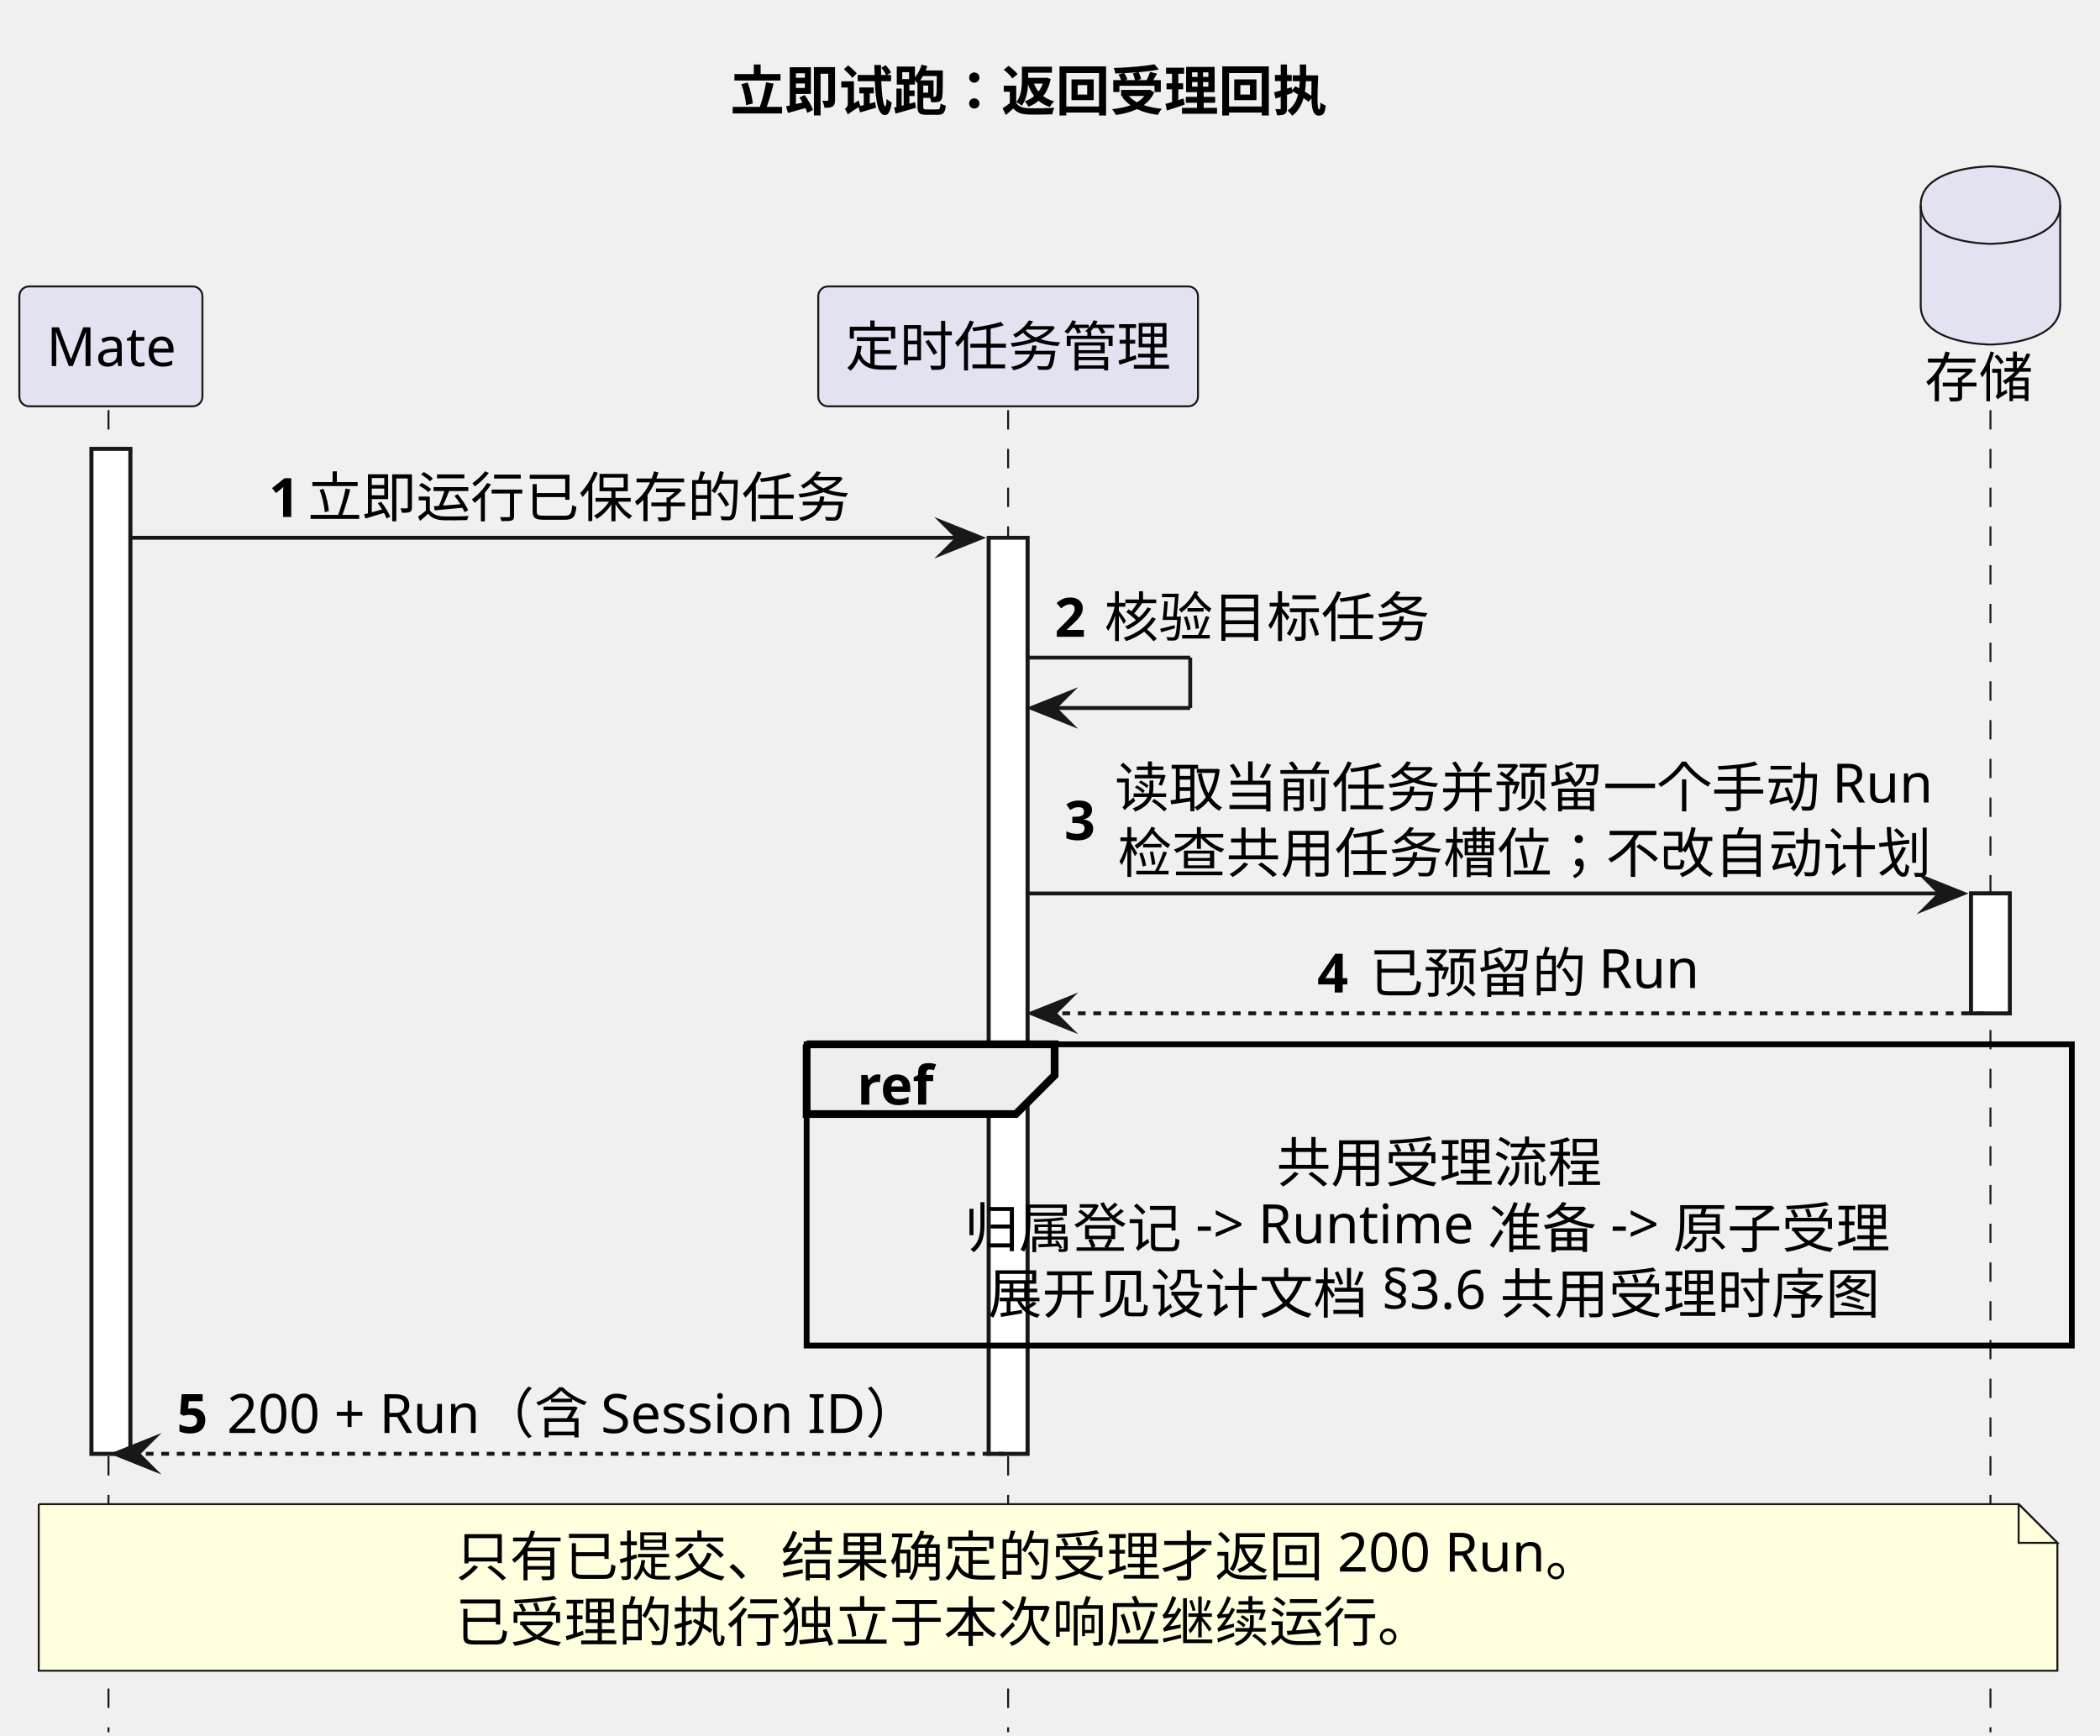
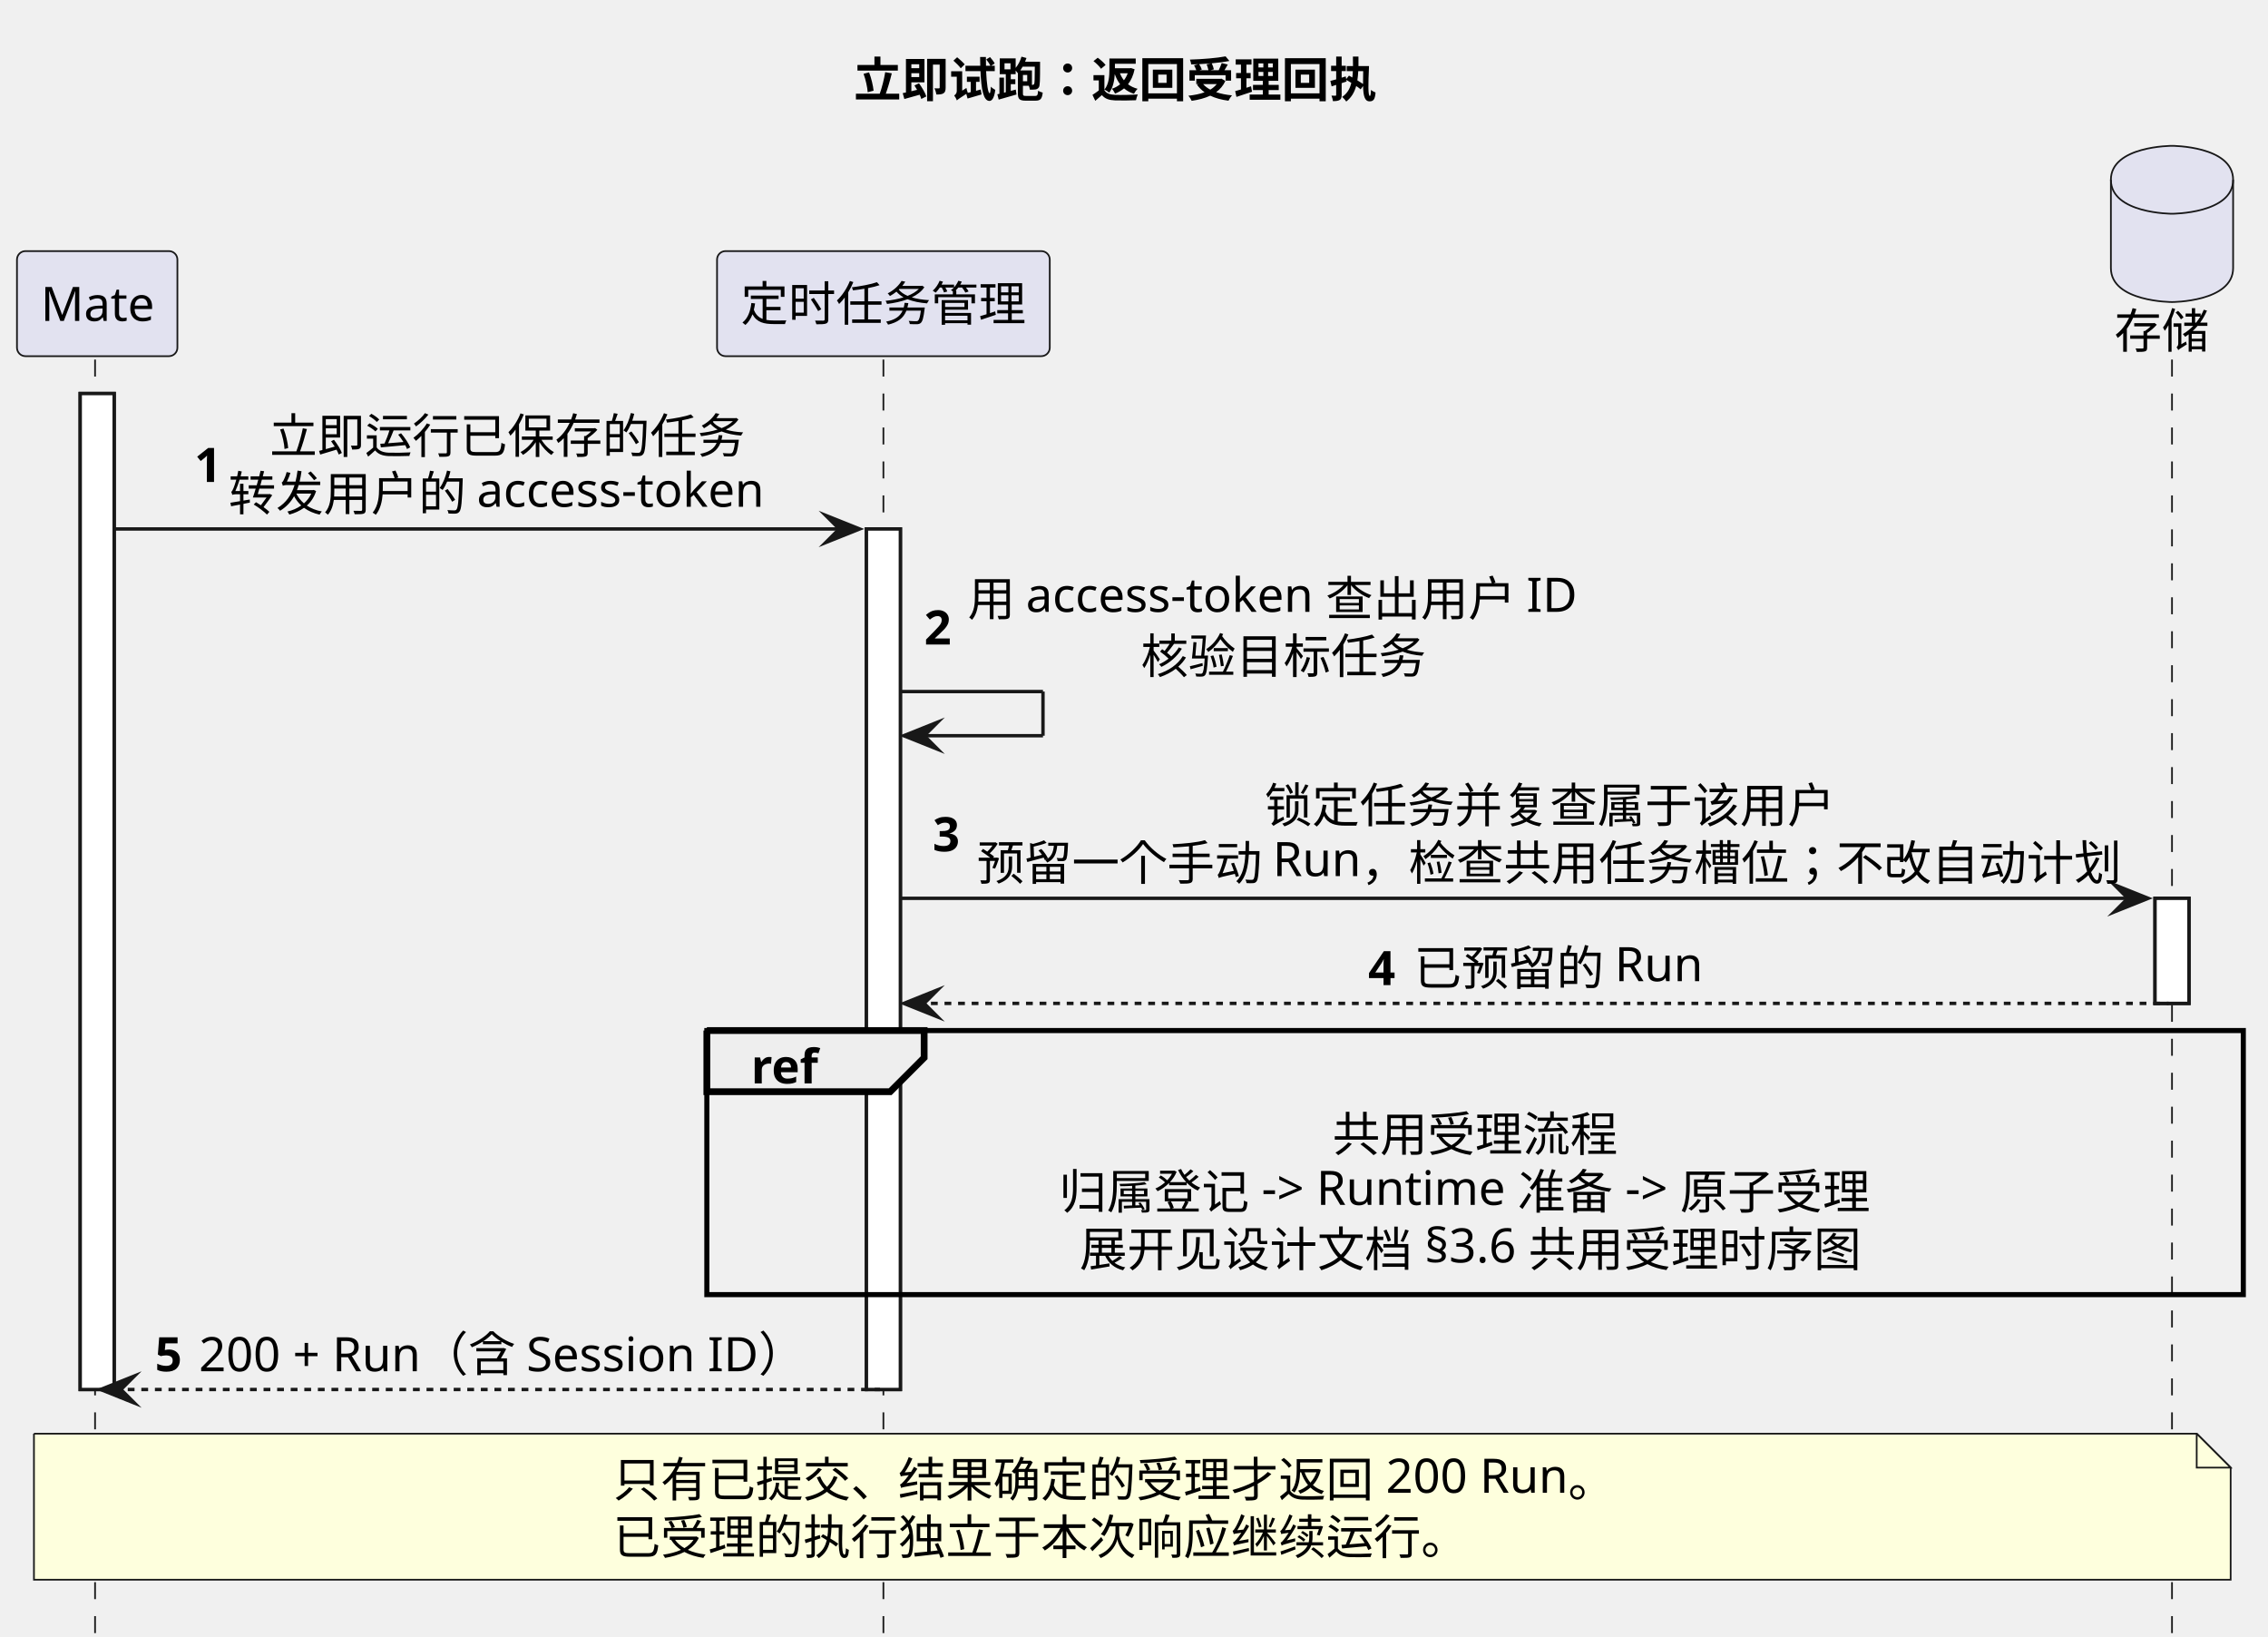
- <svg xmlns="http://www.w3.org/2000/svg" contentStyleType="text/css" data-diagram-type="SEQUENCE" height="448px" preserveAspectRatio="none" style="width:542px;height:448px;background:#FFFFFF;" version="1.1" viewBox="0 0 542 448" width="542px" zoomAndPan="magnify">
+ <svg xmlns="http://www.w3.org/2000/svg" contentStyleType="text/css" data-diagram-type="SEQUENCE" height="482px" preserveAspectRatio="none" style="width:668px;height:482px;background:#FFFFFF;" version="1.1" viewBox="0 0 668 482" width="668px" zoomAndPan="magnify">
  <defs />
  <g>
-     <g class="title" data-source-line="253">
-       <text fill="#000000" font-family="sans-serif" font-size="14" font-weight="700" lengthAdjust="spacing" textLength="158.812" x="188.457" y="28.562">立即试跑：返回受理回执</text>
+     <g class="title" data-source-line="255">
+       <text fill="#000000" font-family="sans-serif" font-size="14" font-weight="700" lengthAdjust="spacing" textLength="158.812" x="251.457" y="28.562">立即试跑：返回受理回执</text>
    </g>
    <g>
-       <rect fill="#FFFFFF" height="259.394" style="stroke:#181818;stroke-width:1;" width="10" x="23.625" y="115.879" />
+       <rect fill="#FFFFFF" height="293.273" style="stroke:#181818;stroke-width:1;" width="10" x="23.625" y="115.879" />
    </g>
    <g>
-       <rect fill="#FFFFFF" height="236.455" style="stroke:#181818;stroke-width:1;" width="10" x="255.191" y="138.818" />
+       <rect fill="#FFFFFF" height="253.394" style="stroke:#181818;stroke-width:1;" width="10" x="255.191" y="155.758" />
    </g>
    <g>
-       <rect fill="#FFFFFF" height="30.939" style="stroke:#181818;stroke-width:1;" width="10" x="508.726" y="230.637" />
+       <rect fill="#FFFFFF" height="30.939" style="stroke:#181818;stroke-width:1;" width="10" x="634.726" y="264.516" />
    </g>
-     <g class="participant-lifeline" data-entity-uid="part1" data-qualified-name="Mate" data-source-line="258" id="part1-lifeline">
+     <g class="participant-lifeline" data-entity-uid="part1" data-qualified-name="Mate" data-source-line="260" id="part1-lifeline">
      <g>
-         <rect fill="#000000" fill-opacity="0" height="341.273" width="8" x="24.625" y="105.879" />
-         <line style="stroke:#181818;stroke-width:0.5;stroke-dasharray:5,5;" x1="28" x2="28" y1="105.879" y2="447.152" />
+         <rect fill="#000000" fill-opacity="0" height="375.152" width="8" x="24.625" y="105.879" />
+         <line style="stroke:#181818;stroke-width:0.5;stroke-dasharray:5,5;" x1="28" x2="28" y1="105.879" y2="481.031" />
      </g>
    </g>
-     <g class="participant-lifeline" data-entity-uid="part2" data-qualified-name="Schedule" data-source-line="259" id="part2-lifeline">
+     <g class="participant-lifeline" data-entity-uid="part2" data-qualified-name="Schedule" data-source-line="261" id="part2-lifeline">
      <g>
-         <rect fill="#000000" fill-opacity="0" height="341.273" width="8" x="256.191" y="105.879" />
-         <line style="stroke:#181818;stroke-width:0.5;stroke-dasharray:5,5;" x1="260.191" x2="260.191" y1="105.879" y2="447.152" />
+         <rect fill="#000000" fill-opacity="0" height="375.152" width="8" x="256.191" y="105.879" />
+         <line style="stroke:#181818;stroke-width:0.5;stroke-dasharray:5,5;" x1="260.191" x2="260.191" y1="105.879" y2="481.031" />
      </g>
    </g>
-     <g class="participant-lifeline" data-entity-uid="part3" data-qualified-name="Store" data-source-line="260" id="part3-lifeline">
+     <g class="participant-lifeline" data-entity-uid="part3" data-qualified-name="Store" data-source-line="262" id="part3-lifeline">
      <g>
-         <rect fill="#000000" fill-opacity="0" height="341.273" width="8" x="509.726" y="105.879" />
-         <line style="stroke:#181818;stroke-width:0.5;stroke-dasharray:5,5;" x1="513.726" x2="513.726" y1="105.879" y2="447.152" />
+         <rect fill="#000000" fill-opacity="0" height="375.152" width="8" x="635.726" y="105.879" />
+         <line style="stroke:#181818;stroke-width:0.5;stroke-dasharray:5,5;" x1="639.726" x2="639.726" y1="105.879" y2="481.031" />
      </g>
    </g>
-     <g class="participant participant-head" data-entity-uid="part1" data-qualified-name="Mate" data-source-line="258" id="part1-head">
+     <g class="participant participant-head" data-entity-uid="part1" data-qualified-name="Mate" data-source-line="260" id="part1-head">
      <rect fill="#E2E2F0" height="30.939" rx="2.5" ry="2.5" style="stroke:#181818;stroke-width:0.5;" width="47.25" x="5" y="73.939" />
      <text fill="#000000" font-family="sans-serif" font-size="14" lengthAdjust="spacing" textLength="33.25" x="12" y="94.502">Mate</text>
    </g>
-     <g class="participant participant-head" data-entity-uid="part2" data-qualified-name="Schedule" data-source-line="259" id="part2-head">
+     <g class="participant participant-head" data-entity-uid="part2" data-qualified-name="Schedule" data-source-line="261" id="part2-head">
      <rect fill="#E2E2F0" height="30.939" rx="2.5" ry="2.5" style="stroke:#181818;stroke-width:0.5;" width="98" x="211.191" y="73.939" />
      <text fill="#000000" font-family="sans-serif" font-size="14" lengthAdjust="spacing" textLength="84" x="218.191" y="94.502">定时任务管理</text>
    </g>
-     <g class="participant participant-head" data-entity-uid="part3" data-qualified-name="Store" data-source-line="260" id="part3-head">
-       <text fill="#000000" font-family="sans-serif" font-size="14" lengthAdjust="spacing" textLength="28" x="496.726" y="102.502">存储</text>
-       <path d="M495.726,52.94 C495.726,42.94 513.726,42.94 513.726,42.94 C513.726,42.94 531.726,42.94 531.726,52.94 L531.726,78.939 C531.726,88.939 513.726,88.939 513.726,88.939 C513.726,88.939 495.726,88.939 495.726,78.939 L495.726,52.94" fill="#E2E2F0" style="stroke:#181818;stroke-width:0.5;" />
-       <path d="M495.726,52.94 C495.726,62.94 513.726,62.94 513.726,62.94 C513.726,62.94 531.726,62.94 531.726,52.94" fill="none" style="stroke:#181818;stroke-width:0.5;" />
+     <g class="participant participant-head" data-entity-uid="part3" data-qualified-name="Store" data-source-line="262" id="part3-head">
+       <text fill="#000000" font-family="sans-serif" font-size="14" lengthAdjust="spacing" textLength="28" x="622.726" y="102.502">存储</text>
+       <path d="M621.726,52.94 C621.726,42.94 639.726,42.94 639.726,42.94 C639.726,42.94 657.726,42.94 657.726,52.94 L657.726,78.939 C657.726,88.939 639.726,88.939 639.726,88.939 C639.726,88.939 621.726,88.939 621.726,78.939 L621.726,52.94" fill="#E2E2F0" style="stroke:#181818;stroke-width:0.5;" />
+       <path d="M621.726,52.94 C621.726,62.94 639.726,62.94 639.726,62.94 C639.726,62.94 657.726,62.94 657.726,52.94" fill="none" style="stroke:#181818;stroke-width:0.5;" />
    </g>
    <g>
-       <rect fill="#FFFFFF" height="259.394" style="stroke:#181818;stroke-width:1;" width="10" x="23.625" y="115.879" />
+       <rect fill="#FFFFFF" height="293.273" style="stroke:#181818;stroke-width:1;" width="10" x="23.625" y="115.879" />
    </g>
    <g>
-       <rect fill="#FFFFFF" height="236.455" style="stroke:#181818;stroke-width:1;" width="10" x="255.191" y="138.818" />
+       <rect fill="#FFFFFF" height="253.394" style="stroke:#181818;stroke-width:1;" width="10" x="255.191" y="155.758" />
    </g>
    <g>
-       <rect fill="#FFFFFF" height="30.939" style="stroke:#181818;stroke-width:1;" width="10" x="508.726" y="230.637" />
+       <rect fill="#FFFFFF" height="30.939" style="stroke:#181818;stroke-width:1;" width="10" x="634.726" y="264.516" />
    </g>
-     <g class="message" data-entity-1="part1" data-entity-2="part2" data-source-line="263" id="msg1">
-       <polygon fill="#181818" points="243.191,134.818,253.191,138.818,243.191,142.818,247.191,138.818" style="stroke:#181818;stroke-width:1;stroke-linejoin:miter;stroke-miterlimit:10;" />
-       <line style="stroke:#181818;stroke-width:1;" x1="33.625" x2="249.191" y1="138.818" y2="138.818" />
-       <text fill="#000000" font-family="sans-serif" font-size="14" font-weight="700" lengthAdjust="spacing" textLength="6.036" x="69.39" y="133.441">1</text>
+     <g class="message" data-entity-1="part1" data-entity-2="part2" data-source-line="265" id="msg1">
+       <polygon fill="#181818" points="243.191,151.758,253.191,155.758,243.191,159.758,247.191,155.758" style="stroke:#181818;stroke-width:1;stroke-linejoin:miter;stroke-miterlimit:10;" />
+       <line style="stroke:#181818;stroke-width:1;" x1="33.625" x2="249.191" y1="155.758" y2="155.758" />
+       <text fill="#000000" font-family="sans-serif" font-size="14" font-weight="700" lengthAdjust="spacing" textLength="6.036" x="57.256" y="141.911">1</text>
      <text fill="#000000" font-family="sans-serif" font-size="14" lengthAdjust="spacing" textLength="140" x="79.426" y="133.441">立即运行已保存的任务</text>
+       <text fill="#000000" font-family="sans-serif" font-size="14" lengthAdjust="spacing" textLength="164.268" x="67.293" y="150.381">转发用户的 access-token</text>
    </g>
-     <g class="message" data-entity-1="part2" data-entity-2="part2" data-source-line="264" id="msg2">
-       <line style="stroke:#181818;stroke-width:1;" x1="265.191" x2="307.191" y1="169.758" y2="169.758" />
-       <line style="stroke:#181818;stroke-width:1;" x1="307.191" x2="307.191" y1="169.758" y2="182.758" />
-       <line style="stroke:#181818;stroke-width:1;" x1="266.191" x2="307.191" y1="182.758" y2="182.758" />
-       <polygon fill="#181818" points="276.191,178.758,266.191,182.758,276.191,186.758,272.191,182.758" style="stroke:#181818;stroke-width:1;stroke-linejoin:miter;stroke-miterlimit:10;" />
-       <text fill="#000000" font-family="sans-serif" font-size="14" font-weight="700" lengthAdjust="spacing" textLength="8.818" x="272.191" y="164.381">2</text>
-       <text fill="#000000" font-family="sans-serif" font-size="14" lengthAdjust="spacing" textLength="84" x="285.01" y="164.381">核验目标任务</text>
+     <g class="message" data-entity-1="part2" data-entity-2="part2" data-source-line="266" id="msg2">
+       <line style="stroke:#181818;stroke-width:1;" x1="265.191" x2="307.191" y1="203.637" y2="203.637" />
+       <line style="stroke:#181818;stroke-width:1;" x1="307.191" x2="307.191" y1="203.637" y2="216.637" />
+       <line style="stroke:#181818;stroke-width:1;" x1="266.191" x2="307.191" y1="216.637" y2="216.637" />
+       <polygon fill="#181818" points="276.191,212.637,266.191,216.637,276.191,220.637,272.191,216.637" style="stroke:#181818;stroke-width:1;stroke-linejoin:miter;stroke-miterlimit:10;" />
+       <text fill="#000000" font-family="sans-serif" font-size="14" font-weight="700" lengthAdjust="spacing" textLength="8.818" x="272.191" y="189.79">2</text>
+       <text fill="#000000" font-family="sans-serif" font-size="14" lengthAdjust="spacing" textLength="186.006" x="285.01" y="181.32">用 access-token 查出用户 ID</text>
+       <text fill="#000000" font-family="sans-serif" font-size="14" lengthAdjust="spacing" textLength="84" x="336.013" y="198.26">核验目标任务</text>
    </g>
-     <g class="message" data-entity-1="part2" data-entity-2="part3" data-source-line="265" id="msg3">
-       <polygon fill="#181818" points="496.726,226.637,506.726,230.637,496.726,234.637,500.726,230.637" style="stroke:#181818;stroke-width:1;stroke-linejoin:miter;stroke-miterlimit:10;" />
-       <line style="stroke:#181818;stroke-width:1;" x1="265.191" x2="502.726" y1="230.637" y2="230.637" />
-       <text fill="#000000" font-family="sans-serif" font-size="14" font-weight="700" lengthAdjust="spacing" textLength="9.037" x="274.691" y="216.79">3</text>
-       <text fill="#000000" font-family="sans-serif" font-size="14" lengthAdjust="spacing" textLength="211.497" x="287.728" y="208.32">读取当前任务并预留一个手动 Run</text>
-       <text fill="#000000" font-family="sans-serif" font-size="14" lengthAdjust="spacing" textLength="210" x="288.477" y="225.26">检查共用任务槽位；不改自动计划</text>
+     <g class="message" data-entity-1="part2" data-entity-2="part3" data-source-line="267" id="msg3">
+       <polygon fill="#181818" points="622.726,260.516,632.726,264.516,622.726,268.516,626.726,264.516" style="stroke:#181818;stroke-width:1;stroke-linejoin:miter;stroke-miterlimit:10;" />
+       <line style="stroke:#181818;stroke-width:1;" x1="265.191" x2="628.726" y1="264.516" y2="264.516" />
+       <text fill="#000000" font-family="sans-serif" font-size="14" font-weight="700" lengthAdjust="spacing" textLength="9.037" x="274.691" y="250.669">3</text>
+       <text fill="#000000" font-family="sans-serif" font-size="14" lengthAdjust="spacing" textLength="168" x="372.477" y="242.199">锁定任务并复查属于该用户</text>
+       <text fill="#000000" font-family="sans-serif" font-size="14" lengthAdjust="spacing" textLength="337.497" x="287.728" y="259.139">预留一个手动 Run，检查共用任务槽位；不改自动计划</text>
    </g>
-     <g class="message" data-entity-1="part3" data-entity-2="part2" data-source-line="266" id="msg4">
-       <polygon fill="#181818" points="276.191,257.576,266.191,261.576,276.191,265.576,272.191,261.576" style="stroke:#181818;stroke-width:1;stroke-linejoin:miter;stroke-miterlimit:10;" />
-       <line style="stroke:#181818;stroke-width:1;stroke-dasharray:2,2;" x1="270.191" x2="512.726" y1="261.576" y2="261.576" />
-       <text fill="#000000" font-family="sans-serif" font-size="14" font-weight="700" lengthAdjust="spacing" textLength="9.468" x="339.976" y="256.199">4</text>
-       <text fill="#000000" font-family="sans-serif" font-size="14" lengthAdjust="spacing" textLength="85.497" x="353.444" y="256.199">已预留的 Run</text>
+     <g class="message" data-entity-1="part3" data-entity-2="part2" data-source-line="268" id="msg4">
+       <polygon fill="#181818" points="276.191,291.455,266.191,295.455,276.191,299.455,272.191,295.455" style="stroke:#181818;stroke-width:1;stroke-linejoin:miter;stroke-miterlimit:10;" />
+       <line style="stroke:#181818;stroke-width:1;stroke-dasharray:2,2;" x1="270.191" x2="638.726" y1="295.455" y2="295.455" />
+       <text fill="#000000" font-family="sans-serif" font-size="14" font-weight="700" lengthAdjust="spacing" textLength="9.468" x="402.976" y="290.078">4</text>
+       <text fill="#000000" font-family="sans-serif" font-size="14" lengthAdjust="spacing" textLength="85.497" x="416.444" y="290.078">已预留的 Run</text>
    </g>
-     <rect fill="none" height="77.758" style="stroke:#000000;stroke-width:1.5;" width="326.534" x="208.191" y="269.576" />
-     <path d="M208.191,269.576 L272.191,269.576 L272.191,277.576 L262.191,287.576 L208.191,287.576 L208.191,269.576" fill="#EEEEEE" style="stroke:#000000;stroke-width:2;" />
-     <text fill="#000000" font-family="sans-serif" font-size="14" font-weight="700" lengthAdjust="spacing" textLength="19.612" x="221.191" y="285.139">ref</text>
-     <text fill="#000000" font-family="sans-serif" font-size="14" lengthAdjust="spacing" textLength="84" x="329.459" y="305.139">共用受理流程</text>
-     <text fill="#000000" font-family="sans-serif" font-size="14" lengthAdjust="spacing" textLength="245.048" x="248.935" y="322.078">归属登记 -&gt; Runtime 准备 -&gt; 原子受理</text>
-     <text fill="#000000" font-family="sans-serif" font-size="14" lengthAdjust="spacing" textLength="232.982" x="254.967" y="339.018">展开见设计文档 §3.6 共用受理时序图</text>
-     <g class="message" data-entity-1="part2" data-entity-2="part1" data-source-line="272" id="msg5">
-       <polygon fill="#181818" points="39.625,371.273,29.625,375.273,39.625,379.273,35.625,375.273" style="stroke:#181818;stroke-width:1;stroke-linejoin:miter;stroke-miterlimit:10;" />
-       <line style="stroke:#181818;stroke-width:1;stroke-dasharray:2,2;" x1="33.625" x2="259.191" y1="375.273" y2="375.273" />
-       <text fill="#000000" font-family="sans-serif" font-size="14" font-weight="700" lengthAdjust="spacing" textLength="8.948" x="45.625" y="369.897">5</text>
-       <text fill="#000000" font-family="sans-serif" font-size="14" lengthAdjust="spacing" textLength="184.618" x="58.573" y="369.897">200 + Run（含 Session ID）</text>
+     <rect fill="none" height="77.758" style="stroke:#000000;stroke-width:1.5;" width="452.534" x="208.191" y="303.455" />
+     <path d="M208.191,303.455 L272.191,303.455 L272.191,311.455 L262.191,321.455 L208.191,321.455 L208.191,303.455" fill="#EEEEEE" style="stroke:#000000;stroke-width:2;" />
+     <text fill="#000000" font-family="sans-serif" font-size="14" font-weight="700" lengthAdjust="spacing" textLength="19.612" x="221.191" y="319.018">ref</text>
+     <text fill="#000000" font-family="sans-serif" font-size="14" lengthAdjust="spacing" textLength="84" x="392.459" y="339.018">共用受理流程</text>
+     <text fill="#000000" font-family="sans-serif" font-size="14" lengthAdjust="spacing" textLength="245.048" x="311.935" y="355.957">归属登记 -&gt; Runtime 准备 -&gt; 原子受理</text>
+     <text fill="#000000" font-family="sans-serif" font-size="14" lengthAdjust="spacing" textLength="232.982" x="317.967" y="372.897">展开见设计文档 §3.6 共用受理时序图</text>
+     <g class="message" data-entity-1="part2" data-entity-2="part1" data-source-line="274" id="msg5">
+       <polygon fill="#181818" points="39.625,405.152,29.625,409.152,39.625,413.152,35.625,409.152" style="stroke:#181818;stroke-width:1;stroke-linejoin:miter;stroke-miterlimit:10;" />
+       <line style="stroke:#181818;stroke-width:1;stroke-dasharray:2,2;" x1="33.625" x2="259.191" y1="409.152" y2="409.152" />
+       <text fill="#000000" font-family="sans-serif" font-size="14" font-weight="700" lengthAdjust="spacing" textLength="8.948" x="45.625" y="403.775">5</text>
+       <text fill="#000000" font-family="sans-serif" font-size="14" lengthAdjust="spacing" textLength="184.618" x="58.573" y="403.775">200 + Run（含 Session ID）</text>
    </g>
-     <path d="M10,388.273 L10,431.273 L531,431.273 L531,398.273 L521,388.273 L10,388.273" fill="#FEFFDD" style="stroke:#181818;stroke-width:0.5;" />
-     <path d="M521,388.273 L521,398.273 L531,398.273 L521,388.273" fill="#FEFFDD" style="stroke:#181818;stroke-width:0.5;" />
-     <text fill="#000000" font-family="sans-serif" font-size="14" lengthAdjust="spacing" textLength="297.637" x="117.544" y="406.836">只有已提交、结果确定的受理才返回 200 Run。</text>
-     <text fill="#000000" font-family="sans-serif" font-size="14" lengthAdjust="spacing" textLength="252" x="117.544" y="423.775">已受理的执行独立于本次响应继续运行。</text>
+     <path d="M10,422.152 L10,465.152 L657,465.152 L657,432.152 L647,422.152 L10,422.152" fill="#FEFFDD" style="stroke:#181818;stroke-width:0.5;" />
+     <path d="M647,422.152 L647,432.152 L657,432.152 L647,422.152" fill="#FEFFDD" style="stroke:#181818;stroke-width:0.5;" />
+     <text fill="#000000" font-family="sans-serif" font-size="14" lengthAdjust="spacing" textLength="297.637" x="180.544" y="440.715">只有已提交、结果确定的受理才返回 200 Run。</text>
+     <text fill="#000000" font-family="sans-serif" font-size="14" lengthAdjust="spacing" textLength="252" x="180.544" y="457.654">已受理的执行独立于本次响应继续运行。</text>
  </g>
</svg>
